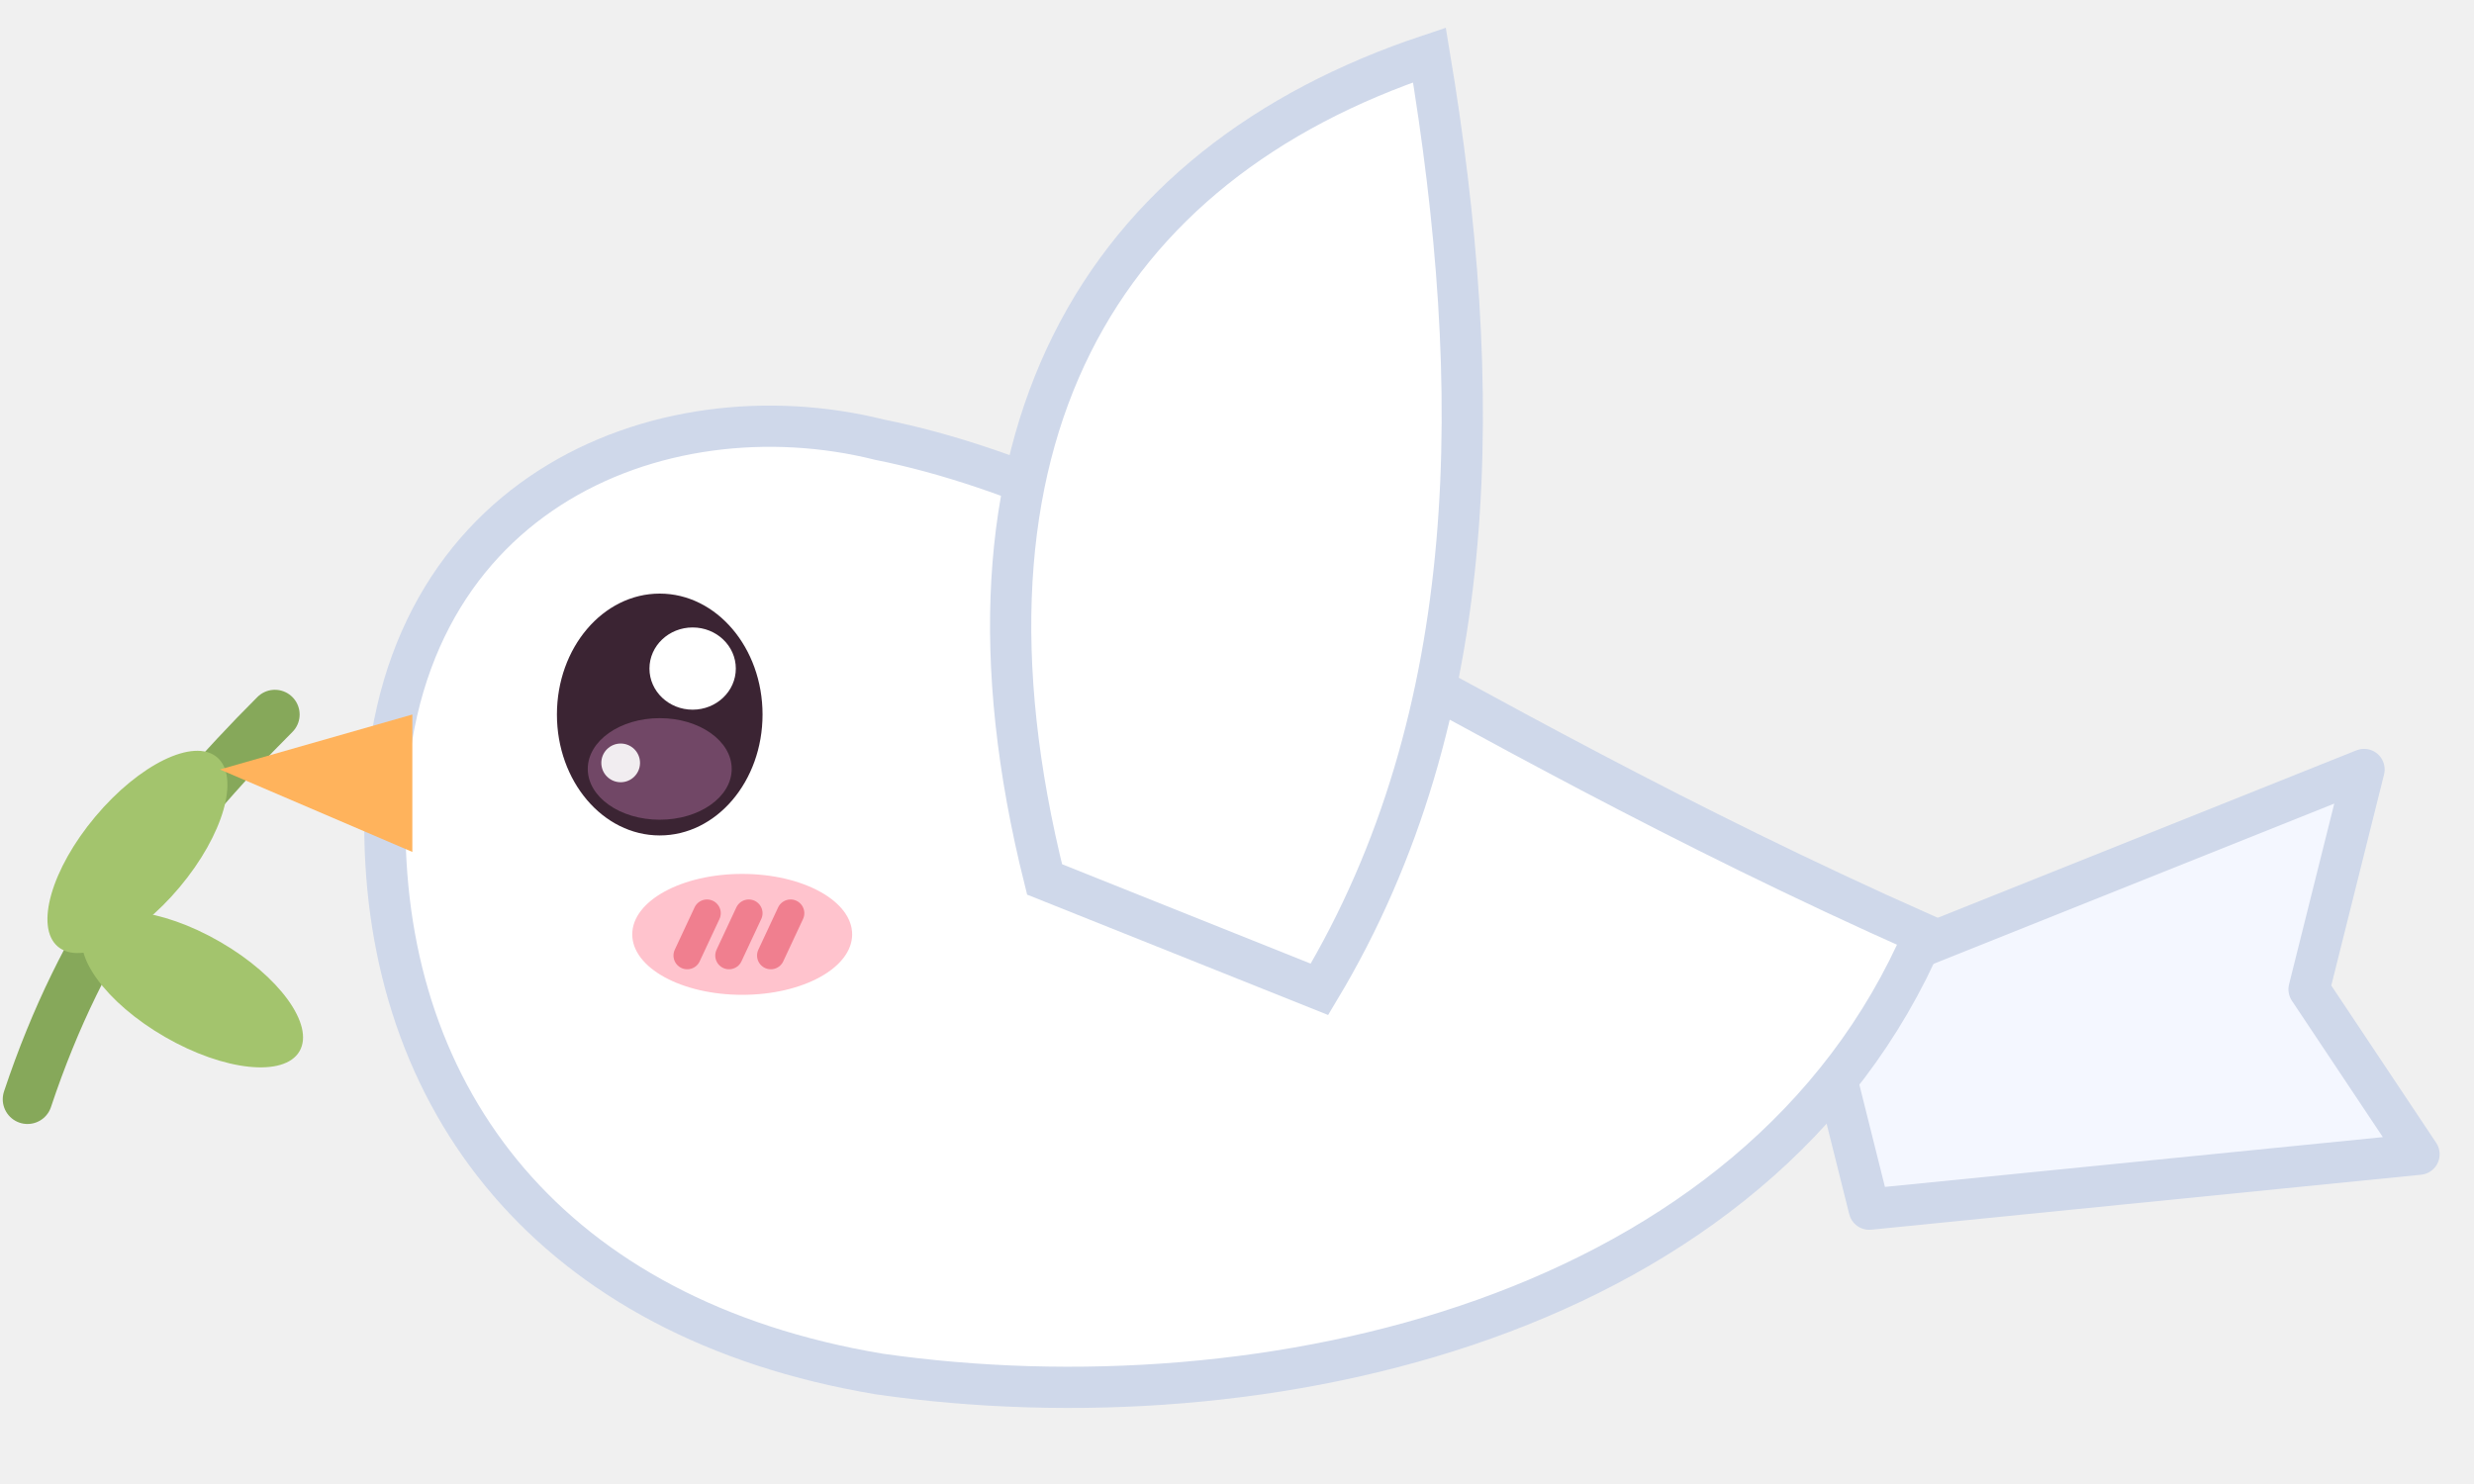
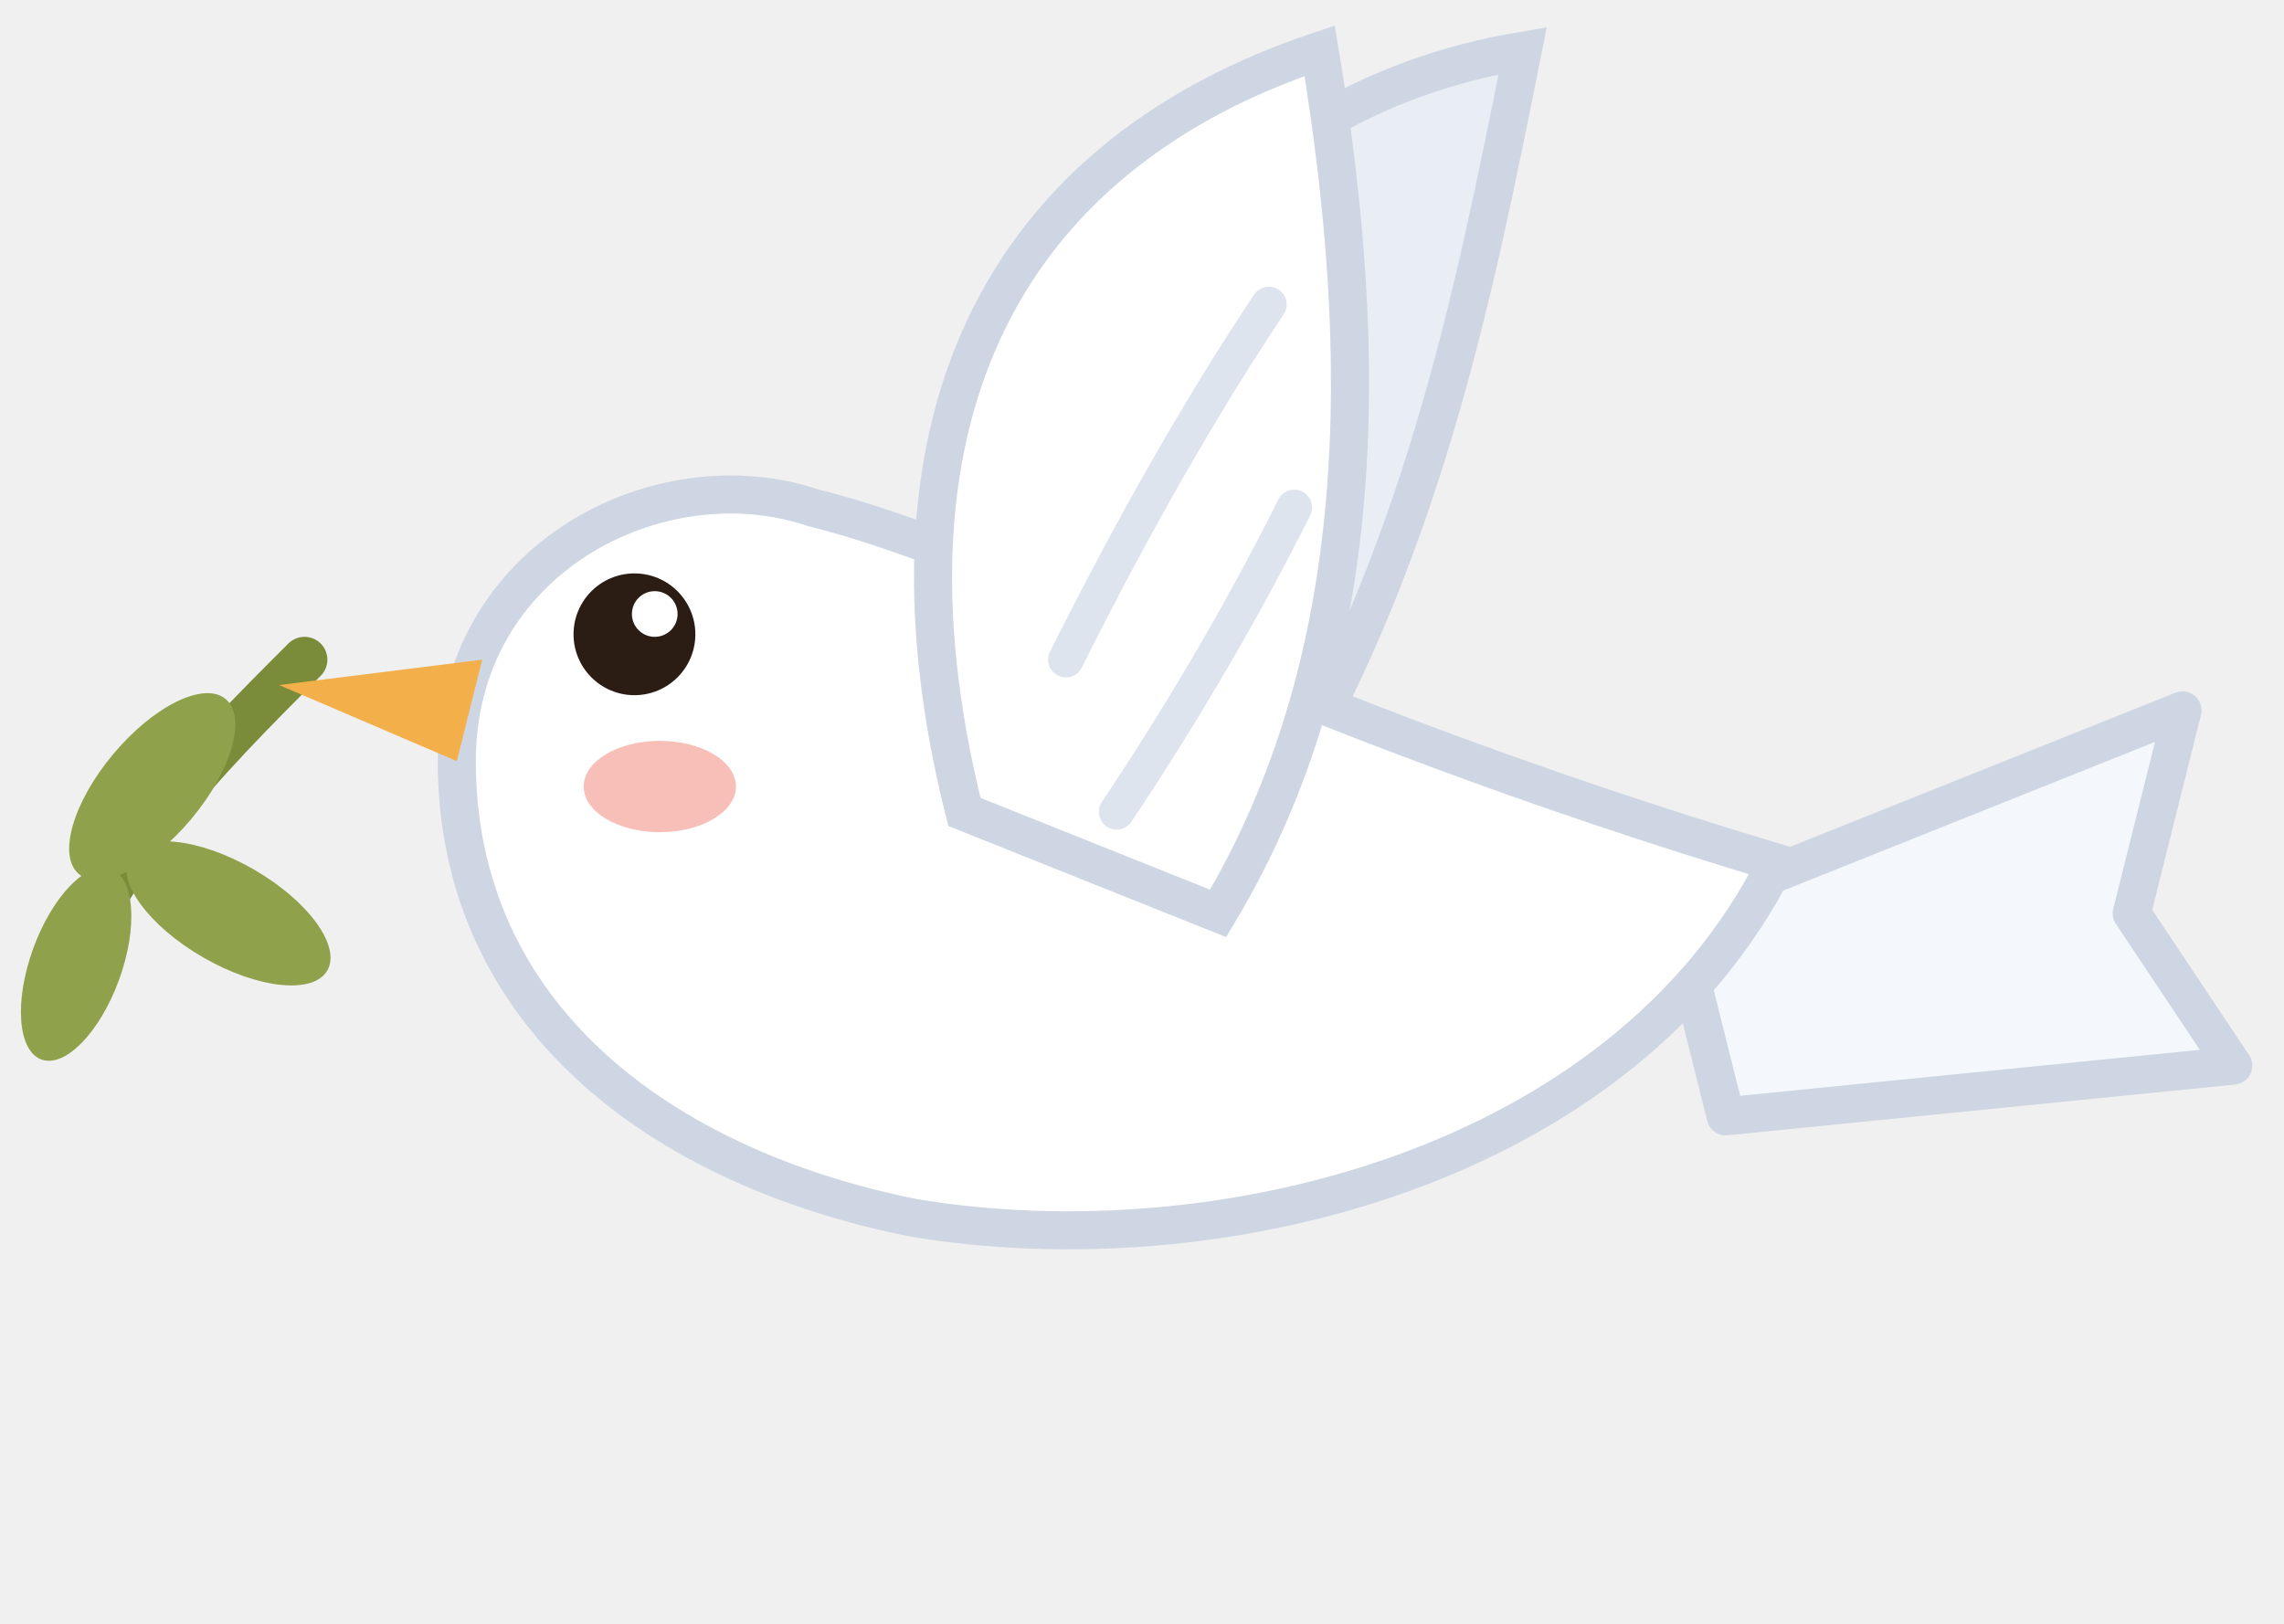
- <svg xmlns="http://www.w3.org/2000/svg" viewBox="0 0 90 54" role="img" aria-label="A little white dove carrying an olive branch">
-   <path d="M66 36 L86 28 L84 36 L88 42 L68 44 Z" fill="#f4f7ff" stroke="#cfd8ea" stroke-width="1.5" stroke-linejoin="round" />
-   <path d="M14 30 C14 18 24 14 32 16 C42 18 52 26 70 34 C64 48 46 52 32 50 C20 48 14 40 14 30 Z" fill="#fff" stroke="#cfd8ea" stroke-width="1.5" />
-   <g>
-     <animateTransform attributeName="transform" type="rotate" values="0 44 32;-25 44 32;0 44 32" dur=".7s" repeatCount="indefinite" />
-     <path d="M38 32 C34 16 40 6 52 2 C54 14 54 26 48 36 Z" fill="#fff" stroke="#cfd8ea" stroke-width="1.5" />
+ <svg xmlns="http://www.w3.org/2000/svg" viewBox="0 0 90 64" role="img" aria-label="A little white dove carrying an olive branch">
+   <path d="M42 30 C40 14 48 4 60 2 C58 12 56 22 50 32 Z" fill="#e9eef5" stroke="#cdd6e2" stroke-width="1.5" />
+   <path d="M66 36 L86 28 L84 36 L88 42 L68 44 Z" fill="#f4f7fb" stroke="#cdd6e2" stroke-width="1.5" stroke-linejoin="round" />
+   <path d="M18 30 C18 22 26 18 32 20 C40 22 50 28 70 34 C64 46 48 50 36 48 C26 46 18 40 18 30 Z" fill="#ffffff" stroke="#cdd6e2" stroke-width="1.5" />
+   <g class="wing">
+     <path d="M38 32 C34 16 40 6 52 2 C54 14 54 26 48 36 Z" fill="#ffffff" stroke="#cdd6e2" stroke-width="1.5" />
+     <path d="M42 26 Q46 18 50 12 M44 32 Q48 26 51 20" fill="none" stroke="#dde4ee" stroke-width="1.4" stroke-linecap="round" />
  </g>
-   <path d="M10 26 C6 30 3 34 1 40" fill="none" stroke="#86a85a" stroke-width="1.8" stroke-linecap="round" />
-   <ellipse cx="5" cy="31" rx="4.5" ry="2" transform="rotate(-50 5 31)" fill="#a3c46d" />
-   <ellipse cx="7" cy="36" rx="4.5" ry="2" transform="rotate(30 7 36)" fill="#a3c46d" />
-   <path d="M15 26 L8 28 L15 31 Z" fill="#ffb35c" />
-   <g transform="translate(24 26)">
-     <g>
-       <animateTransform attributeName="transform" type="scale" values="1 1;1 1;1 .08;1 1" keyTimes="0;.93;.965;1" dur="4.2s" repeatCount="indefinite" />
-       <g transform="translate(-24 -26)">
-         <g>
-           <ellipse cx="24" cy="26" rx="3.74" ry="4.4" fill="#3b2433" />
-           <ellipse cx="24" cy="27.98" rx="2.618" ry="1.848" fill="#7a4e6e" opacity=".85" />
-           <ellipse cx="25.197" cy="24.328" rx="1.571" ry="1.496" fill="#fff" />
-           <circle cx="22.579" cy="27.76" r="0.704" fill="#fff" opacity=".9" />
-         </g>
-       </g>
-     </g>
-   </g>
-   <ellipse cx="27" cy="34" rx="4" ry="2.2" fill="#ffaab8" opacity=".7" />
-   <path d="M25.0 34.77 l0.72 -1.54" stroke="#f07f8f" stroke-width="1.0" stroke-linecap="round" />
-   <path d="M26.52 34.77 l0.72 -1.54" stroke="#f07f8f" stroke-width="1.0" stroke-linecap="round" />
-   <path d="M28.04 34.77 l0.72 -1.54" stroke="#f07f8f" stroke-width="1.0" stroke-linecap="round" />
+   <path d="M12 26 C8 30 4 34 2 40" fill="none" stroke="#7a8b3a" stroke-width="1.8" stroke-linecap="round" />
+   <ellipse cx="6" cy="31" rx="4.5" ry="2" transform="rotate(-50 6 31)" fill="#8fa14a" />
+   <ellipse cx="9" cy="36" rx="4.5" ry="2" transform="rotate(30 9 36)" fill="#8fa14a" />
+   <ellipse cx="3" cy="38" rx="4" ry="1.8" transform="rotate(-70 3 38)" fill="#8fa14a" />
+   <path d="M19 26 L11 27 L18 30 Z" fill="#f3b04a" />
+   <circle cx="25" cy="25" r="2.4" fill="#2b1d14" />
+   <circle cx="25.8" cy="24.2" r=".9" fill="#fff" />
+   <ellipse cx="26" cy="31" rx="3" ry="1.8" fill="#f3958a" opacity=".6" />
</svg>
